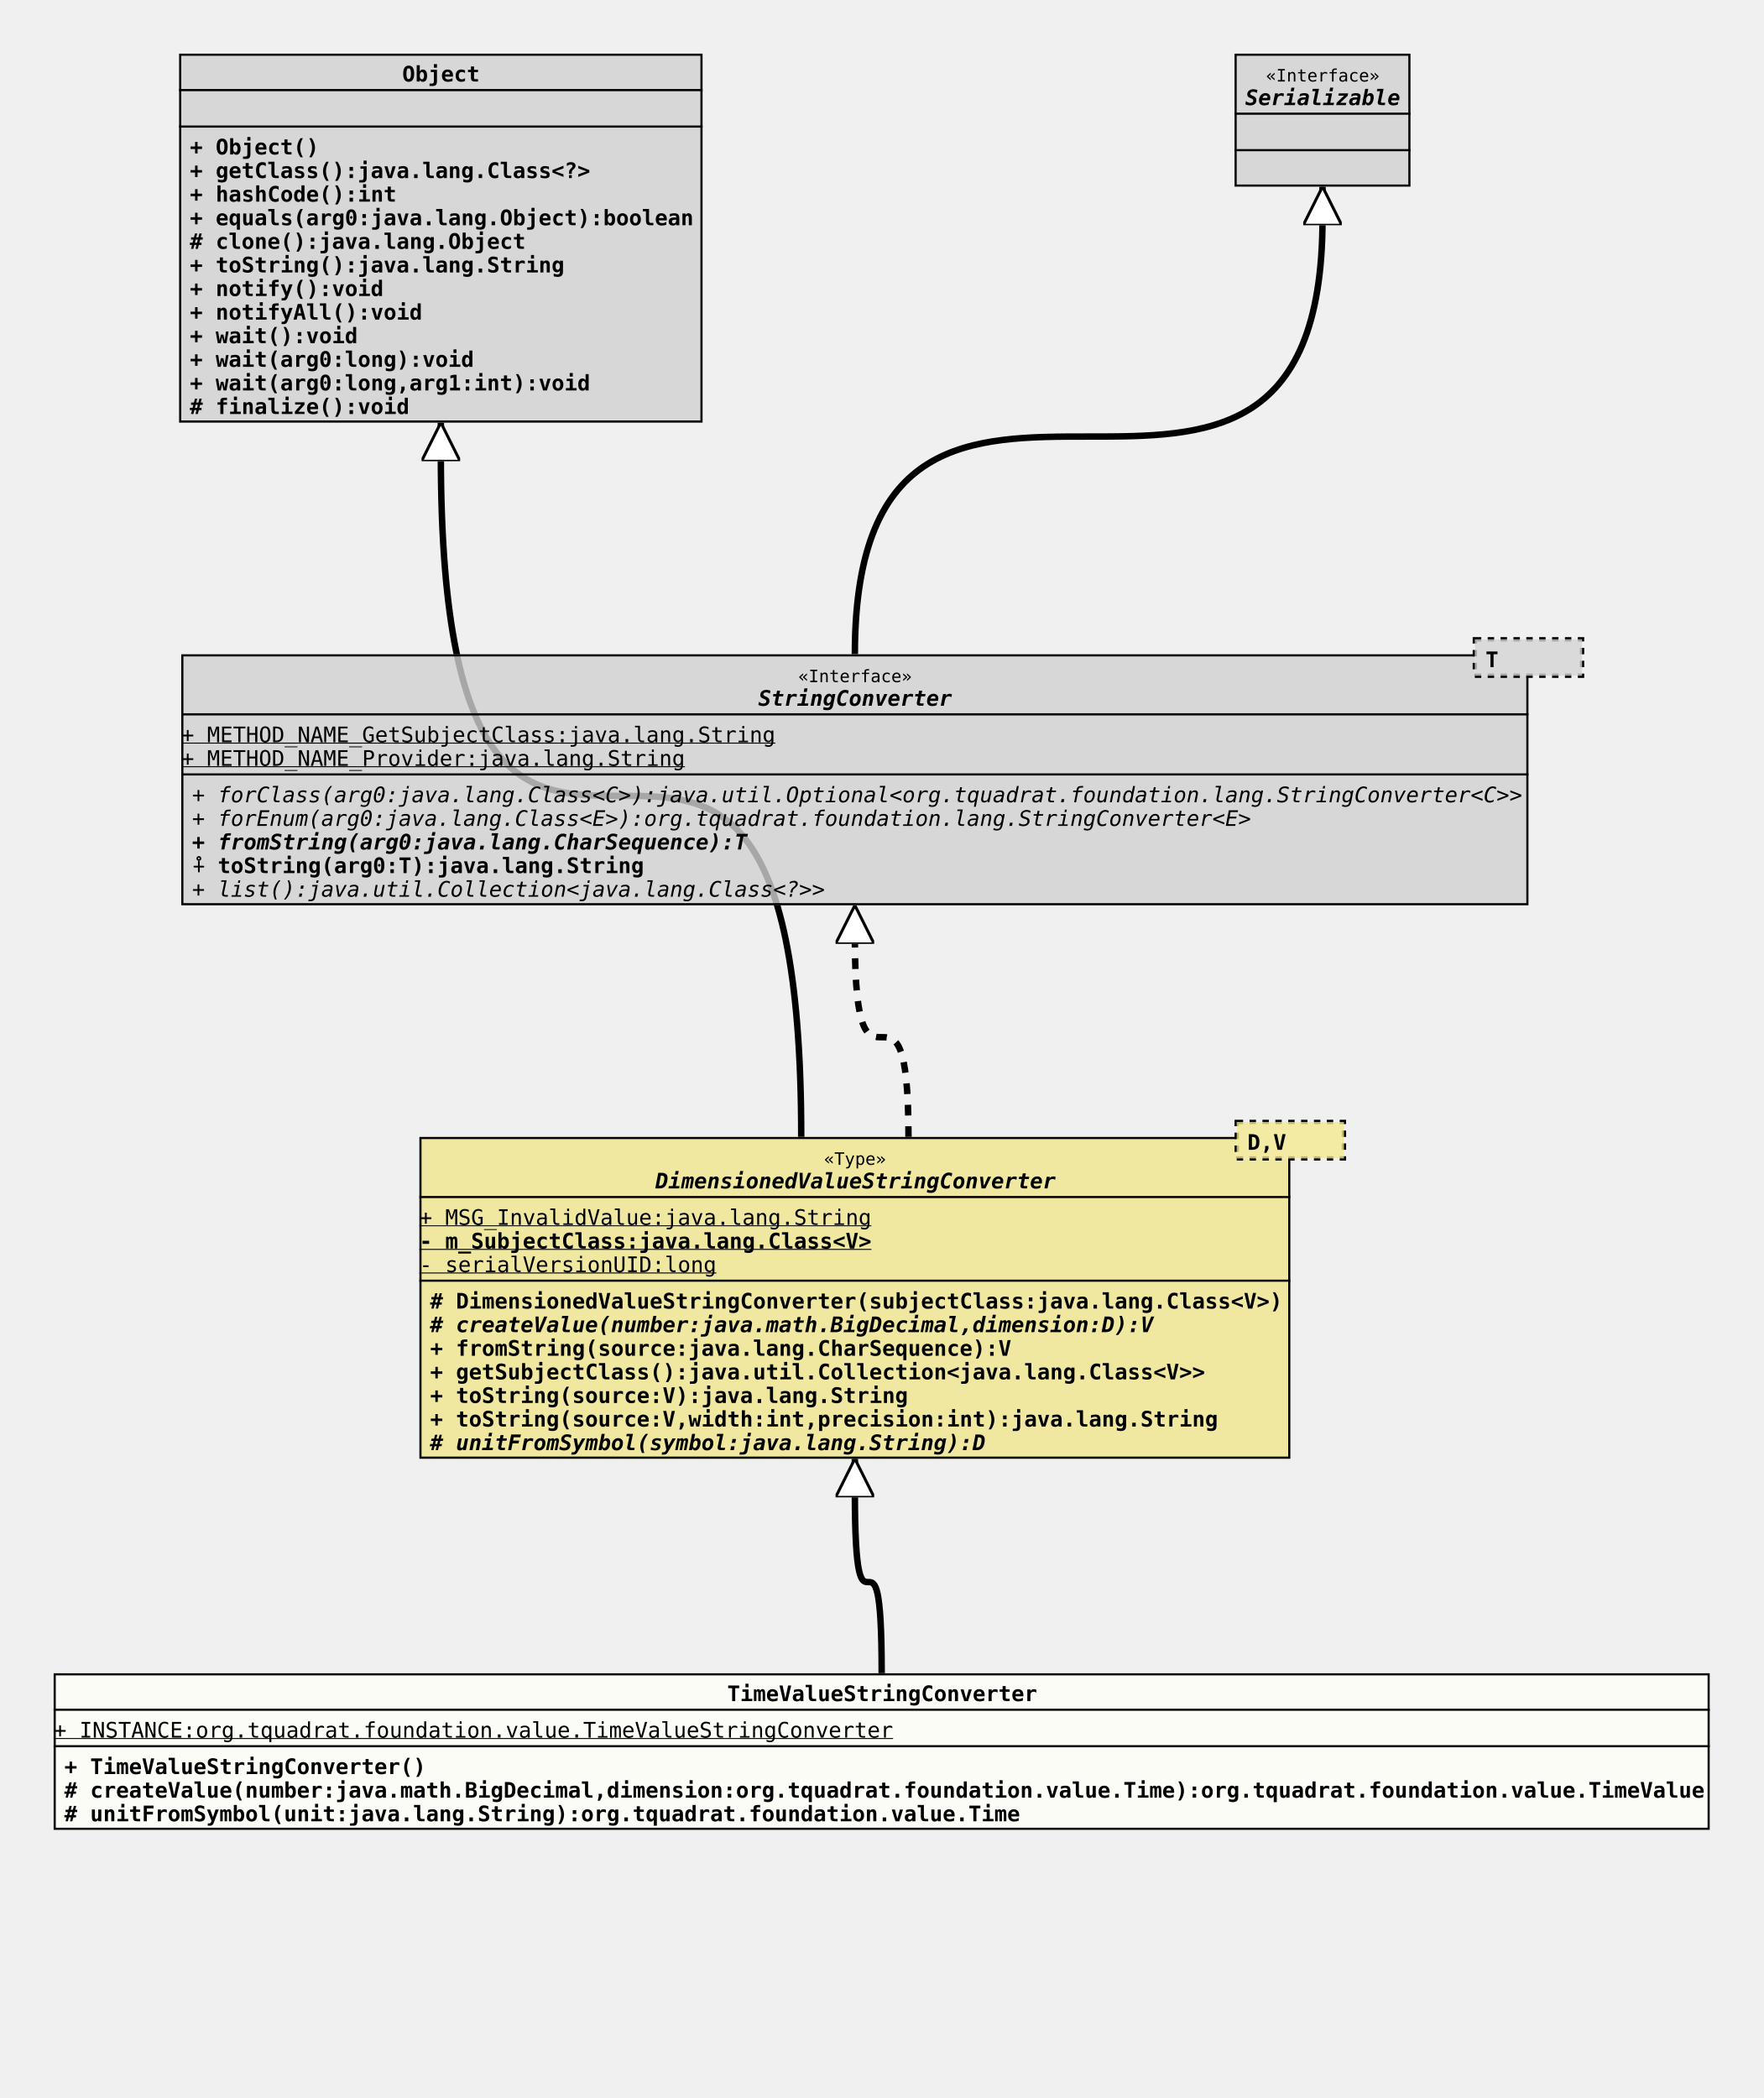
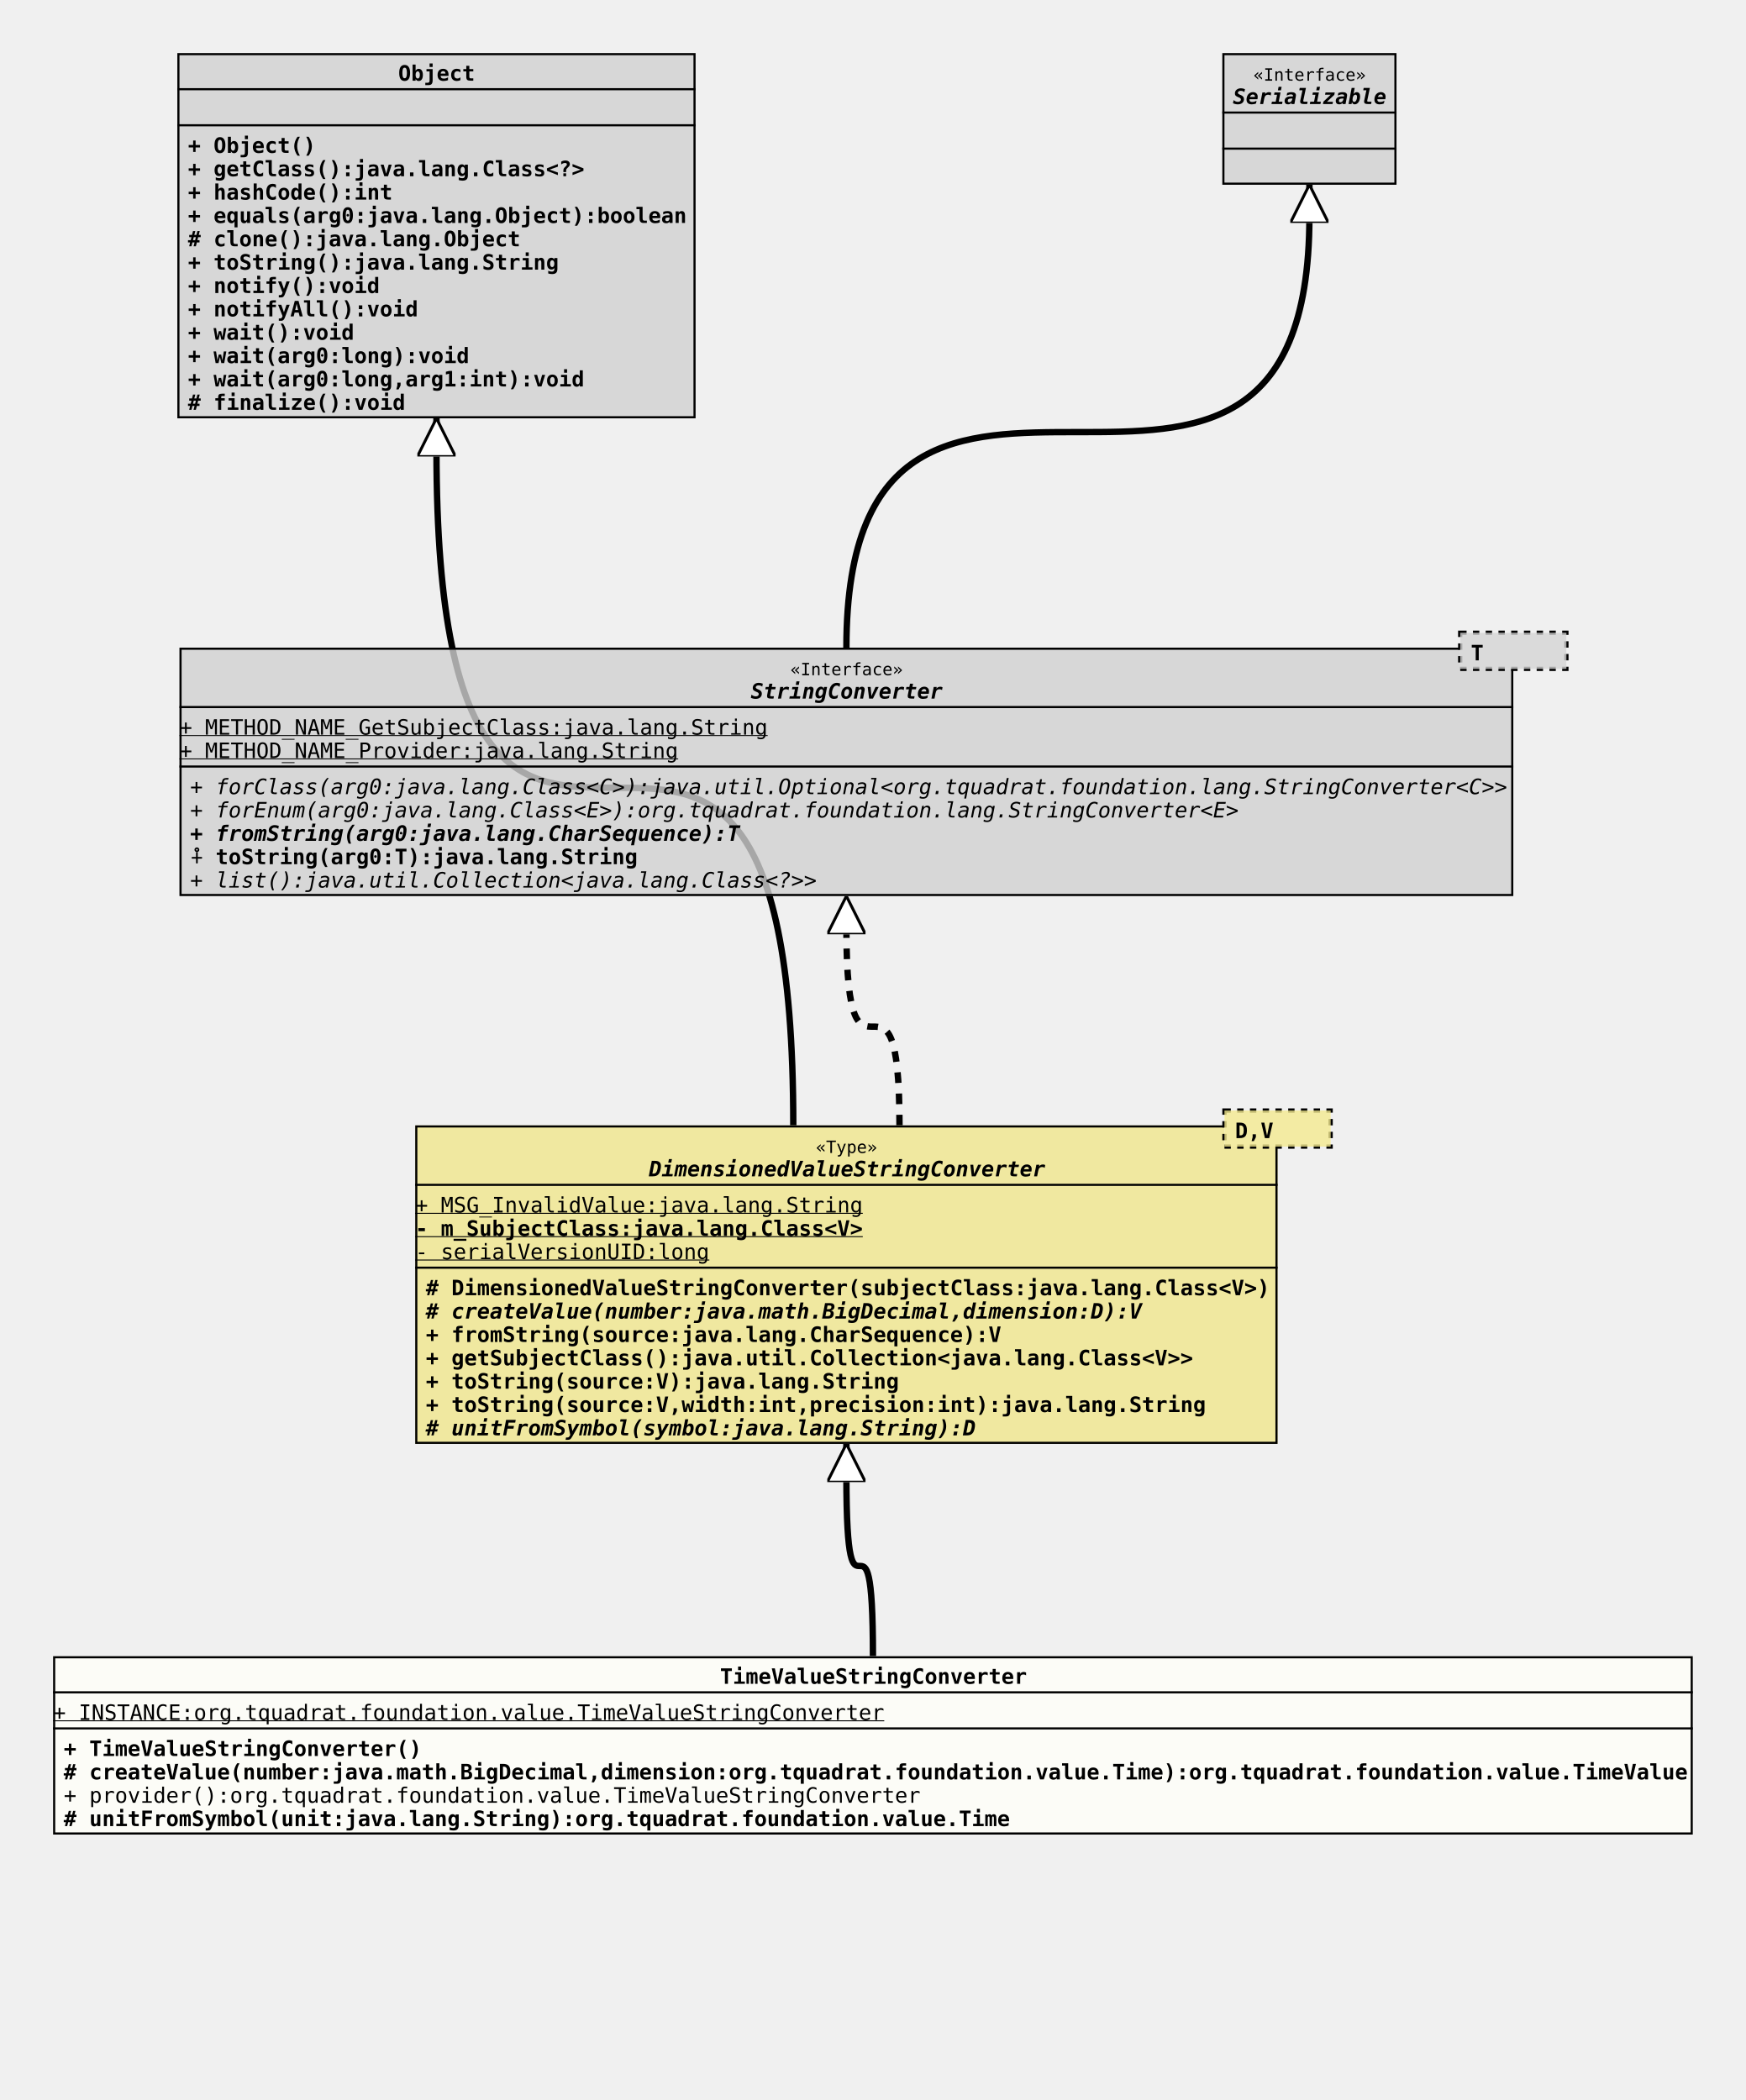
- <svg xmlns="http://www.w3.org/2000/svg" xmlns:xlink="http://www.w3.org/1999/xlink" version="1.1" baseProfile="full" width="822.000" height="978.000">
+ <svg xmlns="http://www.w3.org/2000/svg" xmlns:xlink="http://www.w3.org/1999/xlink" version="1.1" baseProfile="full" width="822.000" height="989.000">
  <defs>
    <style>
            line
            {
              stroke: black;
            }
            line.separator
            {
              stroke:       black;
              stroke-width: 1;
            }
            marker
            {
              fill: white;
            }
            path
            {
              fill:   white;
              stroke: black;
            }
            path.implementation
            {
              fill:             none;
              stroke-dasharray: 5,5;
              stroke-width:     3;
            }
            path.inheritance
            {
              fill:         none;
              stroke-width: 3;
            }
            rect
            {
              fill:         none;
              stroke:       black;
              stroke-width: 2;
            }
            rect.externalClass
            {
              fill:         #D0D0D0;
              fill-opacity: 0.8;
            }
            rect.focusClass
            {
              fill:         #FFFFF9;
              fill-opacity: 0.8;
            }
            rect.otherClass
            {
              fill:         #F0E68C;
              fill-opacity: 0.8;
            }
            rect.template
            {
              fill:             #FFFFFF;
              fill-opacity:     1.0;
              stroke-dasharray: 3,3;
            }
            text
            {
              font-family: monospace;
              font-size:   10px;
              font-weight: bold;
            }
            text.abstract
            {
              font-style: italic;
            }
            text.final
            {
              text-decoration: underline;
            }
            text.static
            {
              font-weight: normal;
            }
            text.stereotype
            {
              font-size:   8px;
              font-weight: normal;
            }
            </style>
    <marker id="inheritance" viewBox="0,0,40,40" markerUnits="strokeWidth" refX="40" refY="20" markerWidth="6" markerHeight="6" orient="auto">
      <path d="M40,20 l-40,-20 v40 Z" fill="#ffffff" stroke="#000000" stroke-width="3" />
    </marker>
    <marker id="implementation" viewBox="0,0,40,40" markerUnits="strokeWidth" refX="40" refY="20" markerWidth="6" markerHeight="6" orient="auto">
      <path d="M40,20 l-40,-20 v40 Z" fill="#ffffff" stroke="#000000" stroke-width="3" />
    </marker>
    <clipPath id="ID000001">
-       <rect class="focusClass" height="73.000" width="772.000" x="0.000" y="0.000" />
+       <rect class="focusClass" height="84.000" width="772.000" x="0.000" y="0.000" />
    </clipPath>
    <symbol id="org.tquadrat.foundation.value.TimeValueStringConverter">
      <g>
        <g class="focusClass" clip-path="url(#ID000001)">
-           <rect x="0.000" y="0.000" width="772.000" height="73.000" class="focusClass" />
+           <rect x="0.000" y="0.000" width="772.000" height="84.000" class="focusClass" />
          <line x1="0.000" y1="17.000" x2="772.000" y2="17.000" class="separator" />
          <text x="314.000" y="13.000">TimeValueStringConverter</text>
          <line x1="0.000" y1="34.000" x2="772.000" y2="34.000" class="separator" />
          <text y="30.000" class="static final">+ INSTANCE:org.tquadrat.foundation.value.TimeValueStringConverter</text>
          <text x="5.000" y="47.000">+ TimeValueStringConverter()</text>
          <text x="5.000" y="58.000"># createValue(number:java.math.BigDecimal,dimension:org.tquadrat.foundation.value.Time):org.tquadrat.foundation.value.TimeValue</text>
-           <text x="5.000" y="69.000"># unitFromSymbol(unit:java.lang.String):org.tquadrat.foundation.value.Time</text>
+           <text x="5.000" y="69.000" class="static">+ provider():org.tquadrat.foundation.value.TimeValueStringConverter</text>
+           <text x="5.000" y="80.000"># unitFromSymbol(unit:java.lang.String):org.tquadrat.foundation.value.Time</text>
        </g>
      </g>
    </symbol>
    <clipPath id="ID000002">
      <rect class="otherClass" height="150.000" width="406.000" x="0.000" y="8.000" />
    </clipPath>
    <symbol id="org.tquadrat.foundation.value.api.DimensionedValueStringConverter">
      <g>
        <g clip-path="url(#ID000002)">
          <rect x="0.000" y="8.000" width="406.000" height="150.000" class="otherClass" />
          <line x1="0.000" y1="36.000" x2="406.000" y2="36.000" class="separator" />
          <text x="188.600" y="21.000" class="stereotype">«Type»</text>
          <text x="110.000" y="32.000" class="abstract">DimensionedValueStringConverter</text>
          <line x1="0.000" y1="75.000" x2="406.000" y2="75.000" class="separator" />
          <text y="49.000" class="static final">+ MSG_InvalidValue:java.lang.String</text>
          <text y="60.000" class="final">- m_SubjectClass:java.lang.Class&lt;V&gt;</text>
          <text y="71.000" class="static final">- serialVersionUID:long</text>
          <text x="5.000" y="88.000"># DimensionedValueStringConverter(subjectClass:java.lang.Class&lt;V&gt;)</text>
          <text x="5.000" y="99.000" class="abstract"># createValue(number:java.math.BigDecimal,dimension:D):V</text>
          <text x="5.000" y="110.000">+ fromString(source:java.lang.CharSequence):V</text>
          <text x="5.000" y="121.000">+ getSubjectClass():java.util.Collection&lt;java.lang.Class&lt;V&gt;&gt;</text>
          <text x="5.000" y="132.000">+ toString(source:V):java.lang.String</text>
          <text x="5.000" y="143.000">+ toString(source:V,width:int,precision:int):java.lang.String</text>
          <text x="5.000" y="154.000" class="abstract"># unitFromSymbol(symbol:java.lang.String):D</text>
        </g>
        <g transform="translate(381.000 0.000)">
          <rect x="0.000" y="1.000" width="50.000" height="17.000" class="template" />
          <rect x="0.000" y="1.000" width="50.000" height="17.000" class="otherClass" stroke="none" stroke-opacity="0.0" />
          <text x="5.000" y="14.000">D,V</text>
        </g>
      </g>
    </symbol>
    <clipPath id="ID000003">
      <rect class="externalClass" height="172.000" width="244.000" x="0.000" y="0.000" />
    </clipPath>
    <symbol id="java.lang.Object">
      <g>
        <g clip-path="url(#ID000003)">
          <rect x="0.000" y="0.000" width="244.000" height="172.000" class="externalClass" />
          <line x1="0.000" y1="17.000" x2="244.000" y2="17.000" class="separator" />
          <text x="104.000" y="13.000">Object</text>
          <line x1="0.000" y1="34.000" x2="244.000" y2="34.000" class="separator" />
          <text x="5.000" y="30.000" />
          <text x="5.000" y="47.000">+ Object()</text>
          <text x="5.000" y="58.000">+ getClass():java.lang.Class&lt;?&gt;</text>
          <text x="5.000" y="69.000">+ hashCode():int</text>
          <text x="5.000" y="80.000">+ equals(arg0:java.lang.Object):boolean</text>
          <text x="5.000" y="91.000"># clone():java.lang.Object</text>
          <text x="5.000" y="102.000">+ toString():java.lang.String</text>
          <text x="5.000" y="113.000">+ notify():void</text>
          <text x="5.000" y="124.000">+ notifyAll():void</text>
          <text x="5.000" y="135.000">+ wait():void</text>
          <text x="5.000" y="146.000">+ wait(arg0:long):void</text>
          <text x="5.000" y="157.000">+ wait(arg0:long,arg1:int):void</text>
          <text x="5.000" y="168.000"># finalize():void</text>
        </g>
      </g>
    </symbol>
    <clipPath id="ID000004">
      <rect class="externalClass" height="117.000" width="628.000" x="0.000" y="8.000" />
    </clipPath>
    <symbol id="org.tquadrat.foundation.lang.StringConverter">
      <g>
        <g clip-path="url(#ID000004)">
          <rect x="0.000" y="8.000" width="628.000" height="117.000" class="externalClass" />
          <line x1="0.000" y1="36.000" x2="628.000" y2="36.000" class="separator" />
          <text x="287.600" y="21.000" class="stereotype">«Interface»</text>
          <text x="269.000" y="32.000" class="abstract">StringConverter</text>
          <line x1="0.000" y1="64.000" x2="628.000" y2="64.000" class="separator" />
          <text y="49.000" class="static final">+ METHOD_NAME_GetSubjectClass:java.lang.String</text>
          <text y="60.000" class="static final">+ METHOD_NAME_Provider:java.lang.String</text>
          <text x="5.000" y="77.000" class="abstract static">+ forClass(arg0:java.lang.Class&lt;C&gt;):java.util.Optional&lt;org.tquadrat.foundation.lang.StringConverter&lt;C&gt;&gt;</text>
          <text x="5.000" y="88.000" class="abstract static">+ forEnum(arg0:java.lang.Class&lt;E&gt;):org.tquadrat.foundation.lang.StringConverter&lt;E&gt;</text>
          <text x="5.000" y="99.000" class="abstract">+ fromString(arg0:java.lang.CharSequence):T</text>
          <text x="5.000" y="110.000">⨢ toString(arg0:T):java.lang.String</text>
          <text x="5.000" y="121.000" class="abstract static">+ list():java.util.Collection&lt;java.lang.Class&lt;?&gt;&gt;</text>
        </g>
        <g transform="translate(603.000 0.000)">
          <rect x="0.000" y="1.000" width="50.000" height="17.000" class="template" />
          <rect x="0.000" y="1.000" width="50.000" height="17.000" class="externalClass" stroke="none" stroke-opacity="0.0" />
          <text x="5.000" y="14.000">T</text>
        </g>
      </g>
    </symbol>
    <clipPath id="ID000005">
      <rect class="externalClass" height="62.000" width="82.000" x="0.000" y="0.000" />
    </clipPath>
    <symbol id="java.io.Serializable">
      <g>
        <g clip-path="url(#ID000005)">
          <rect x="0.000" y="0.000" width="82.000" height="62.000" class="externalClass" />
          <line x1="0.000" y1="28.000" x2="82.000" y2="28.000" class="separator" />
          <text x="14.600" y="13.000" class="stereotype">«Interface»</text>
          <text x="5.000" y="24.000" class="abstract">Serializable</text>
          <line x1="0.000" y1="45.000" x2="82.000" y2="45.000" class="separator" />
          <text x="5.000" y="41.000" />
          <text x="5.000" y="58.000" />
        </g>
      </g>
    </symbol>
  </defs>
  <path class="inheritance" d="M411.000,780.000 c0.000,-85.000,-12.500,0.000,-12.500,-85.000 v-15" marker-end="url(#inheritance)" />
  <path class="inheritance" d="M373.500,530.000 c0.000,-318.000,-168.000,0.000,-168.000,-318.000 v-15" marker-end="url(#inheritance)" />
  <path class="implementation" d="M423.500,530.000 c0.000,-93.000,-25.000,0.000,-25.000,-93.000 v-15" marker-end="url(#implementation)" />
  <path class="inheritance" d="M398.500,305.000 c0.000,-203.000,218.000,0.000,218.000,-203.000 v-15" marker-end="url(#inheritance)" />
  <use x="83.500" y="25.000" xlink:href="#java.lang.Object" />
  <use x="575.500" y="25.000" xlink:href="#java.io.Serializable" />
  <use x="84.500" y="297.000" xlink:href="#org.tquadrat.foundation.lang.StringConverter" />
  <use x="195.500" y="522.000" xlink:href="#org.tquadrat.foundation.value.api.DimensionedValueStringConverter" />
  <use x="25.000" y="780.000" xlink:href="#org.tquadrat.foundation.value.TimeValueStringConverter" />
</svg>
